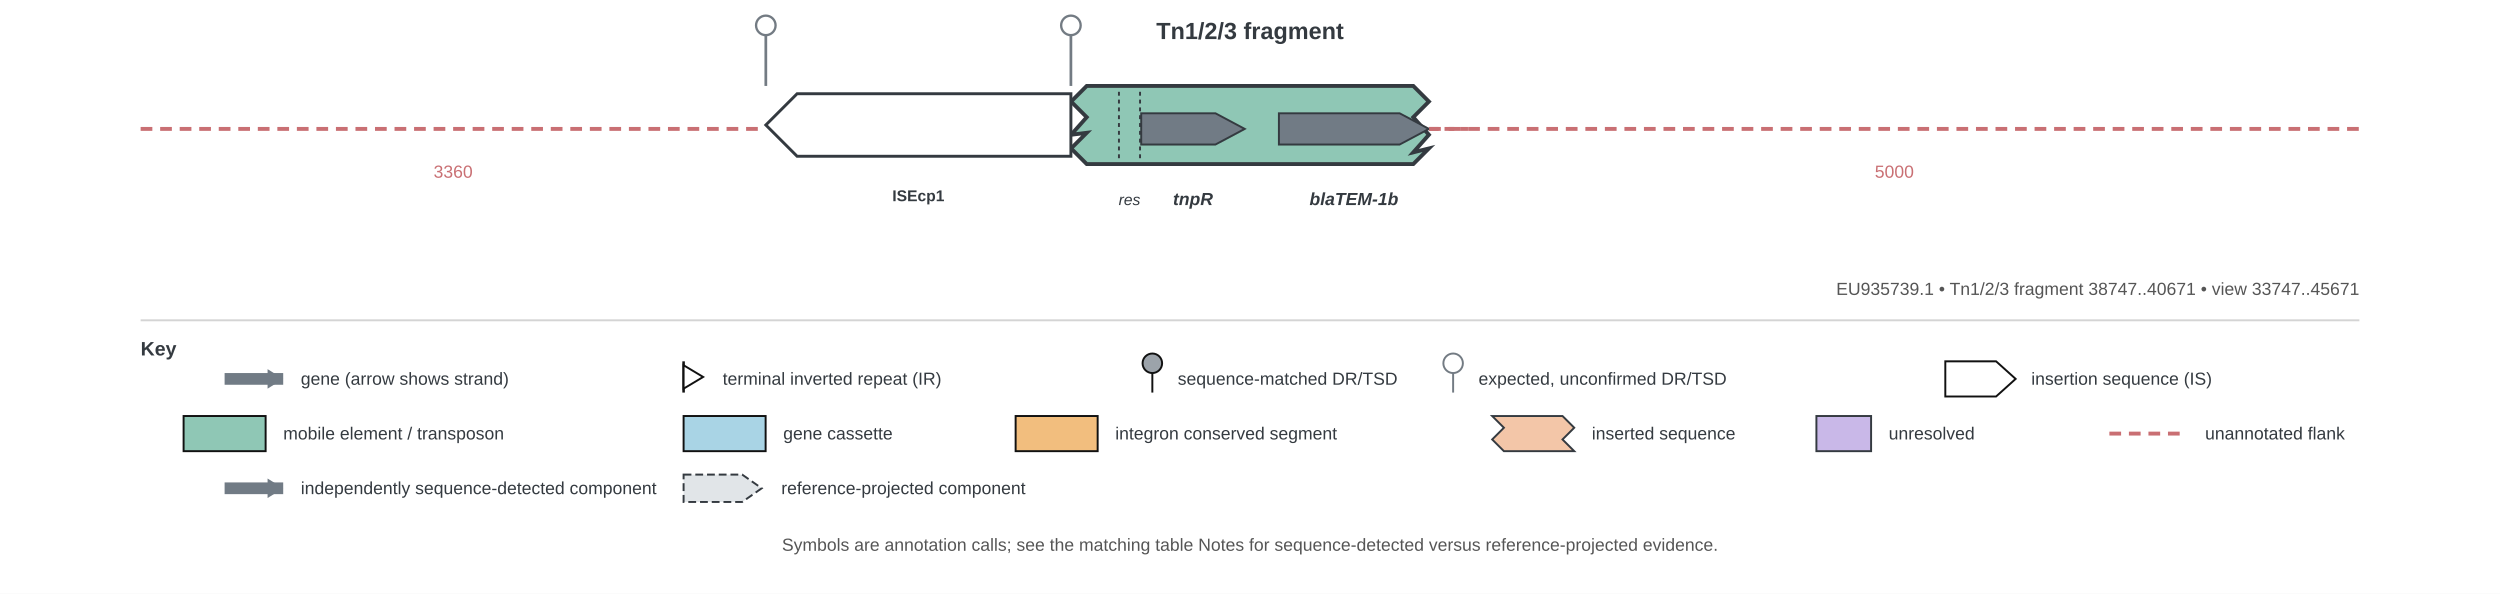
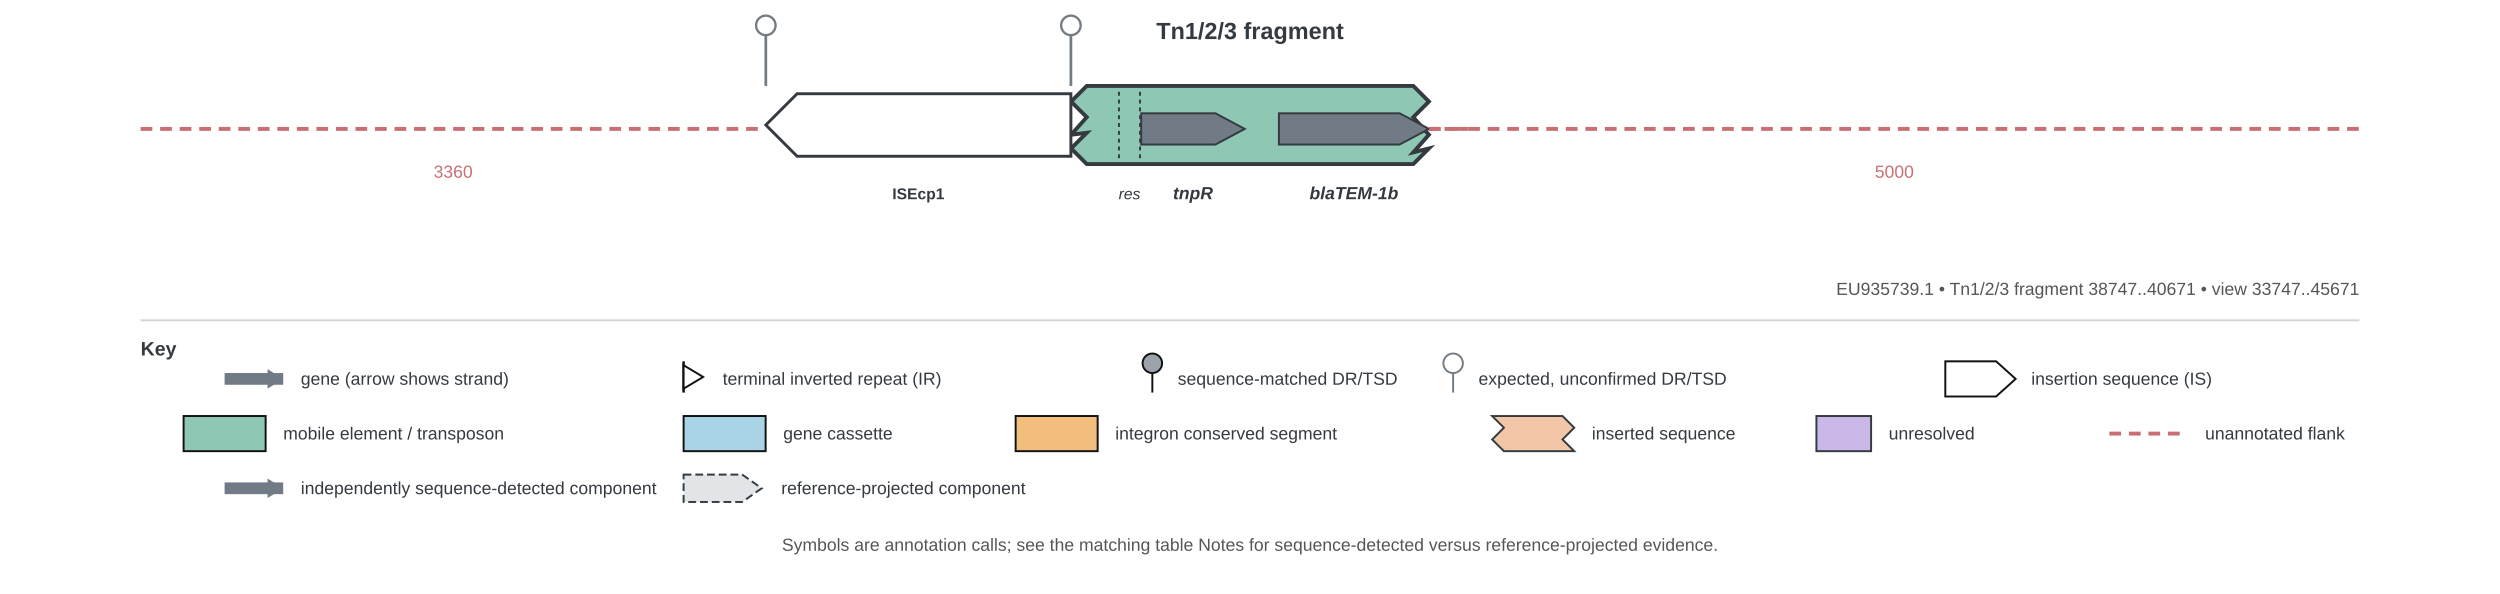
<svg xmlns="http://www.w3.org/2000/svg" width="1280" height="304" style="background:#fff;font-family:Arial,Helvetica,sans-serif">
  <rect x="0" y="0" width="1280" height="304" fill="#ffffff" />
  <polygon points="556.4,44.0 723.6,44.0 731.6,52.0 723.6,60.0 731.6,69.0 723.6,78.0 731.6,76.0 723.6,84.0 556.4,84.0 548.4,76.0 556.4,68.0 548.4,69.0 556.4,60.0 548.4,52.0" fill="#8fc7b5" stroke="#343a40" stroke-width="2" />
  <text x="640.0" y="20.0" text-anchor="middle" font-size="12" font-weight="bold" font-style="normal" fill="#343a40">Tn1/2/3 fragment</text>
  <line x1="528.4" y1="66" x2="548.4" y2="66" stroke="#c96f73" stroke-width="2" stroke-dasharray="5,3" />
  <line x1="731.6" y1="66" x2="751.6" y2="66" stroke="#c96f73" stroke-width="2" stroke-dasharray="5,3" />
  <polygon points="392.1,64.0 408.1,48.0 548.3,48.0 548.3,80.0 408.1,80.0" fill="#ffffff" stroke="#343a40" stroke-width="1.5" />
-   <text x="470.2" y="103.0" text-anchor="middle" font-size="8" font-weight="bold" font-style="normal" fill="#343a40">ISEcp1</text>
  <line x1="572.9" y1="47" x2="572.9" y2="81" stroke="#343a40" stroke-width="1" stroke-dasharray="2,2" />
  <line x1="583.7" y1="47" x2="583.7" y2="81" stroke="#343a40" stroke-width="1" stroke-dasharray="2,2" />
  <polygon points="584.3,58 622.3,58 637.3,66 622.3,74 584.3,74" fill="#717b85" stroke="#343a40" stroke-width="1" />
-   <text x="610.8" y="105.0" text-anchor="middle" font-size="9" font-weight="bold" font-style="italic" fill="#343a40">tnpR</text>
  <polygon points="654.8,58 716.6,58 731.6,66 716.6,74 654.8,74" fill="#717b85" stroke="#343a40" stroke-width="1" />
-   <text x="693.2" y="105.0" text-anchor="middle" font-size="9" font-weight="bold" font-style="italic" fill="#343a40">blaTEM-1b</text>
-   <text x="578.3" y="105.0" text-anchor="middle" font-size="8" font-weight="normal" font-style="italic" fill="#343a40">res</text>
  <line x1="72.0" y1="66" x2="392.0" y2="66" stroke="#c96f73" stroke-width="2" stroke-dasharray="6,4" />
  <text x="232.0" y="91.0" text-anchor="middle" font-size="9" font-weight="normal" font-style="normal" fill="#c96f73">3360</text>
  <line x1="731.7" y1="66" x2="1208.0" y2="66" stroke="#c96f73" stroke-width="2" stroke-dasharray="6,4" />
  <text x="969.9" y="91.0" text-anchor="middle" font-size="9" font-weight="normal" font-style="normal" fill="#c96f73">5000</text>
  <g>
    <line x1="392.1" y1="44" x2="392.1" y2="18" stroke="#737b83" stroke-width="1.4" />
    <circle cx="392.1" cy="13" r="5" fill="#ffffff" stroke="#737b83" stroke-width="1.2" />
  </g>
  <g>
    <line x1="548.3" y1="44" x2="548.3" y2="18" stroke="#737b83" stroke-width="1.4" />
    <circle cx="548.3" cy="13" r="5" fill="#ffffff" stroke="#737b83" stroke-width="1.2" />
  </g>
+   <text x="470.2" y="102.0" text-anchor="middle" font-size="8" font-weight="bold" font-style="normal" fill="#343a40">ISEcp1</text>
+   <text x="578.3" y="102.0" text-anchor="middle" font-size="8" font-weight="normal" font-style="italic" fill="#343a40">res</text>
+   <text x="610.8" y="102.0" text-anchor="middle" font-size="9" font-weight="bold" font-style="italic" fill="#343a40">tnpR</text>
+   <text x="693.2" y="102.0" text-anchor="middle" font-size="9" font-weight="bold" font-style="italic" fill="#343a40">blaTEM-1b</text>
  <text x="1208.0" y="151.0" text-anchor="end" font-size="9" font-weight="normal" font-style="normal" fill="#555">EU935739.1 • Tn1/2/3 fragment 38747..40671 • view 33747..45671</text>
  <line x1="72" y1="164" x2="1208" y2="164" stroke="#d4d4d4" stroke-width="1" />
  <text x="72.0" y="182.0" text-anchor="start" font-size="10" font-weight="bold" font-style="normal" fill="#343a40">Key</text>
  <line x1="115" y1="194" x2="145" y2="194" stroke="#717b85" stroke-width="6" />
  <polygon points="145,194 137,189 137,199" fill="#717b85" />
  <text x="154.0" y="197.0" text-anchor="start" font-size="9" font-weight="normal" font-style="normal" fill="#343a40">gene (arrow shows strand)</text>
  <line x1="350" y1="201" x2="350" y2="185" stroke="#111" stroke-width="1.3" />
  <polygon points="350,187 360,193 350,199" fill="#fff" stroke="#111" />
  <text x="370.0" y="197.0" text-anchor="start" font-size="9" font-weight="normal" font-style="normal" fill="#343a40">terminal inverted repeat (IR)</text>
  <line x1="590" y1="201" x2="590" y2="187" stroke="#111" />
  <circle cx="590" cy="186" r="5" fill="#9ca3aa" stroke="#111" />
  <text x="603.0" y="197.0" text-anchor="start" font-size="9" font-weight="normal" font-style="normal" fill="#343a40">sequence-matched DR/TSD</text>
  <line x1="744" y1="201" x2="744" y2="187" stroke="#737b83" />
  <circle cx="744" cy="186" r="5" fill="#fff" stroke="#737b83" />
  <text x="757.0" y="197.0" text-anchor="start" font-size="9" font-weight="normal" font-style="normal" fill="#343a40">expected, unconfirmed DR/TSD</text>
  <polygon points="996,185 1022,185 1032,194 1022,203 996,203" fill="#fff" stroke="#111" />
  <text x="1040.0" y="197.0" text-anchor="start" font-size="9" font-weight="normal" font-style="normal" fill="#343a40">insertion sequence (IS)</text>
  <rect x="94" y="213" width="42" height="18" fill="#8fc7b5" stroke="#111" />
  <text x="145.0" y="225.0" text-anchor="start" font-size="9" font-weight="normal" font-style="normal" fill="#343a40">mobile element / transposon</text>
  <rect x="350" y="213" width="42" height="18" fill="#a9d4e5" stroke="#111" />
  <text x="401.0" y="225.0" text-anchor="start" font-size="9" font-weight="normal" font-style="normal" fill="#343a40">gene cassette</text>
  <rect x="520" y="213" width="42" height="18" fill="#f2be7e" stroke="#111" />
  <text x="571.0" y="225.0" text-anchor="start" font-size="9" font-weight="normal" font-style="normal" fill="#343a40">integron conserved segment</text>
  <polygon points="770,213 800,213 806,219 800,225 806,231 770,231 764,225 770,219 764,213" fill="#f3c6a8" stroke="#343a40" />
  <text x="815.0" y="225.0" text-anchor="start" font-size="9" font-weight="normal" font-style="normal" fill="#343a40">inserted sequence</text>
  <rect x="930" y="213" width="28" height="18" fill="#c9b8e8" stroke="#343a40" />
  <text x="967.0" y="225.0" text-anchor="start" font-size="9" font-weight="normal" font-style="normal" fill="#343a40">unresolved</text>
  <line x1="1080" y1="222" x2="1120" y2="222" stroke="#c96f73" stroke-width="2" stroke-dasharray="6,4" />
  <text x="1129.0" y="225.0" text-anchor="start" font-size="9" font-weight="normal" font-style="normal" fill="#343a40">unannotated flank</text>
  <line x1="115" y1="250" x2="145" y2="250" stroke="#717b85" stroke-width="6" />
  <polygon points="145,250 137,245 137,255" fill="#717b85" />
  <text x="154.0" y="253.0" text-anchor="start" font-size="9" font-weight="normal" font-style="normal" fill="#343a40">independently sequence-detected component</text>
  <polygon points="350,243 380,243 390,250 380,257 350,257" fill="#e1e5e8" stroke="#343a40" stroke-dasharray="4,2" />
  <text x="400.0" y="253.0" text-anchor="start" font-size="9" font-weight="normal" font-style="normal" fill="#343a40">reference-projected component</text>
  <text x="640.0" y="282.0" text-anchor="middle" font-size="9" font-weight="normal" font-style="normal" fill="#555555">Symbols are annotation calls; see the matching table Notes for sequence-detected versus reference-projected evidence.</text>
</svg>
